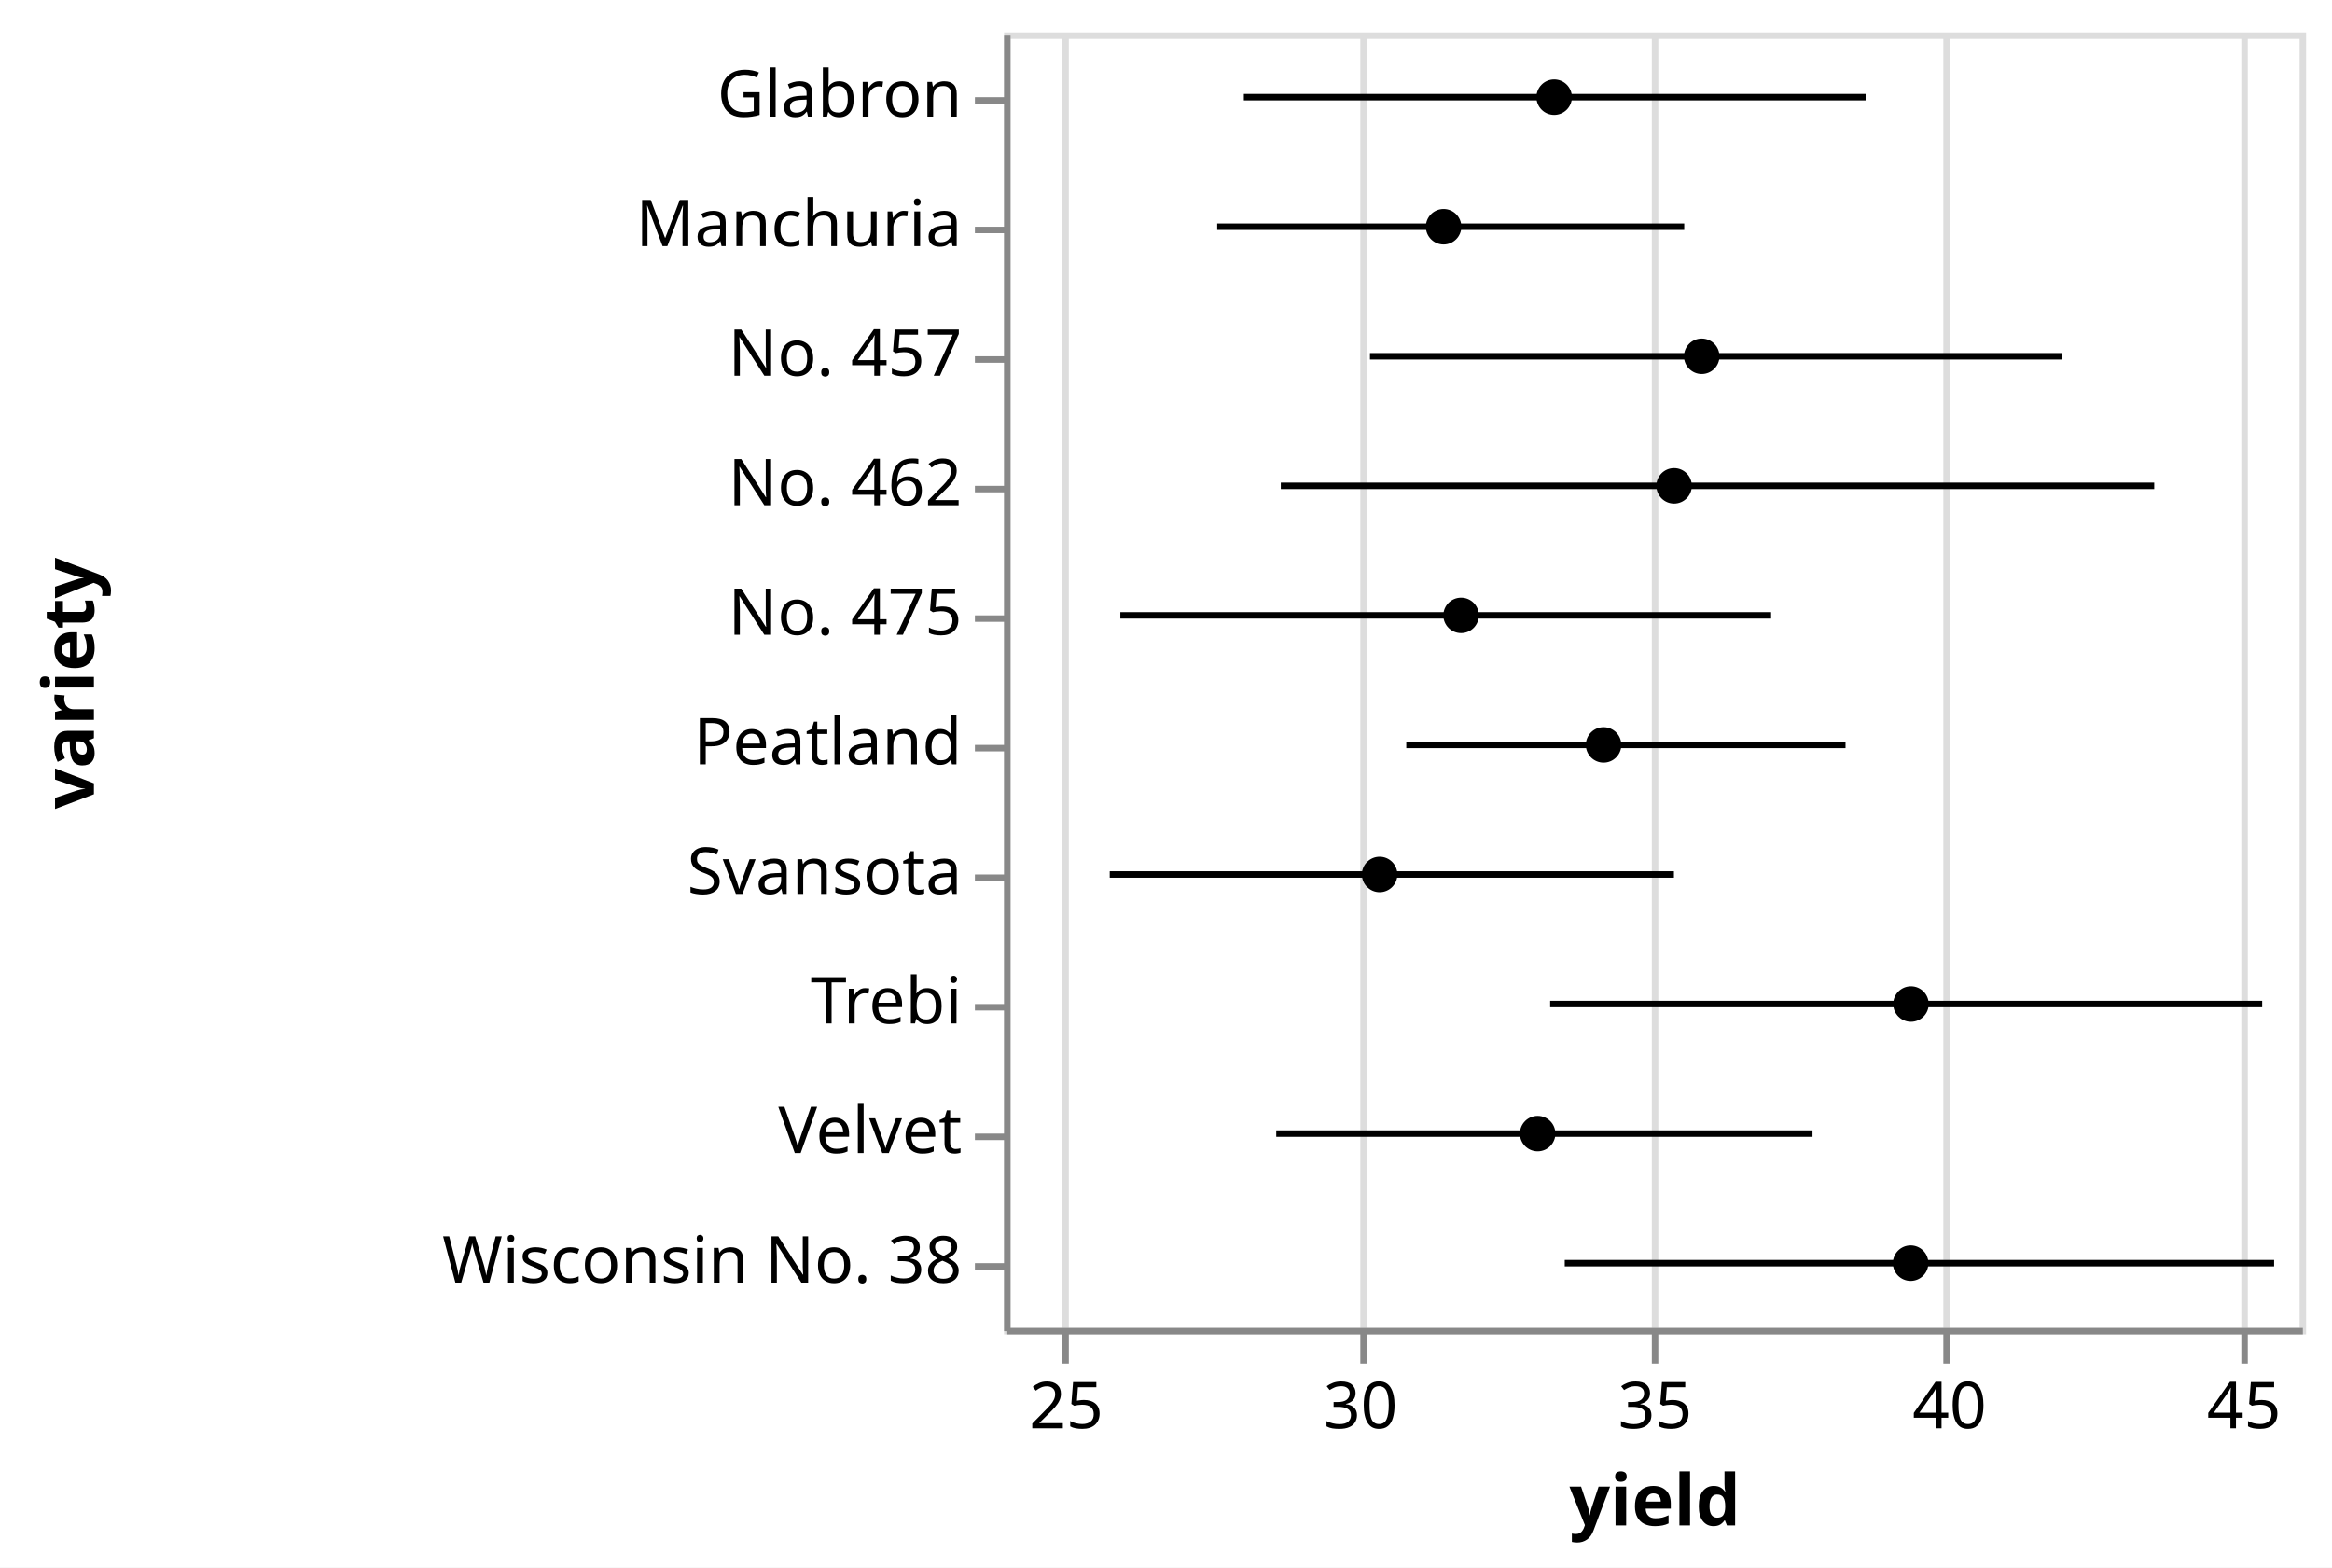
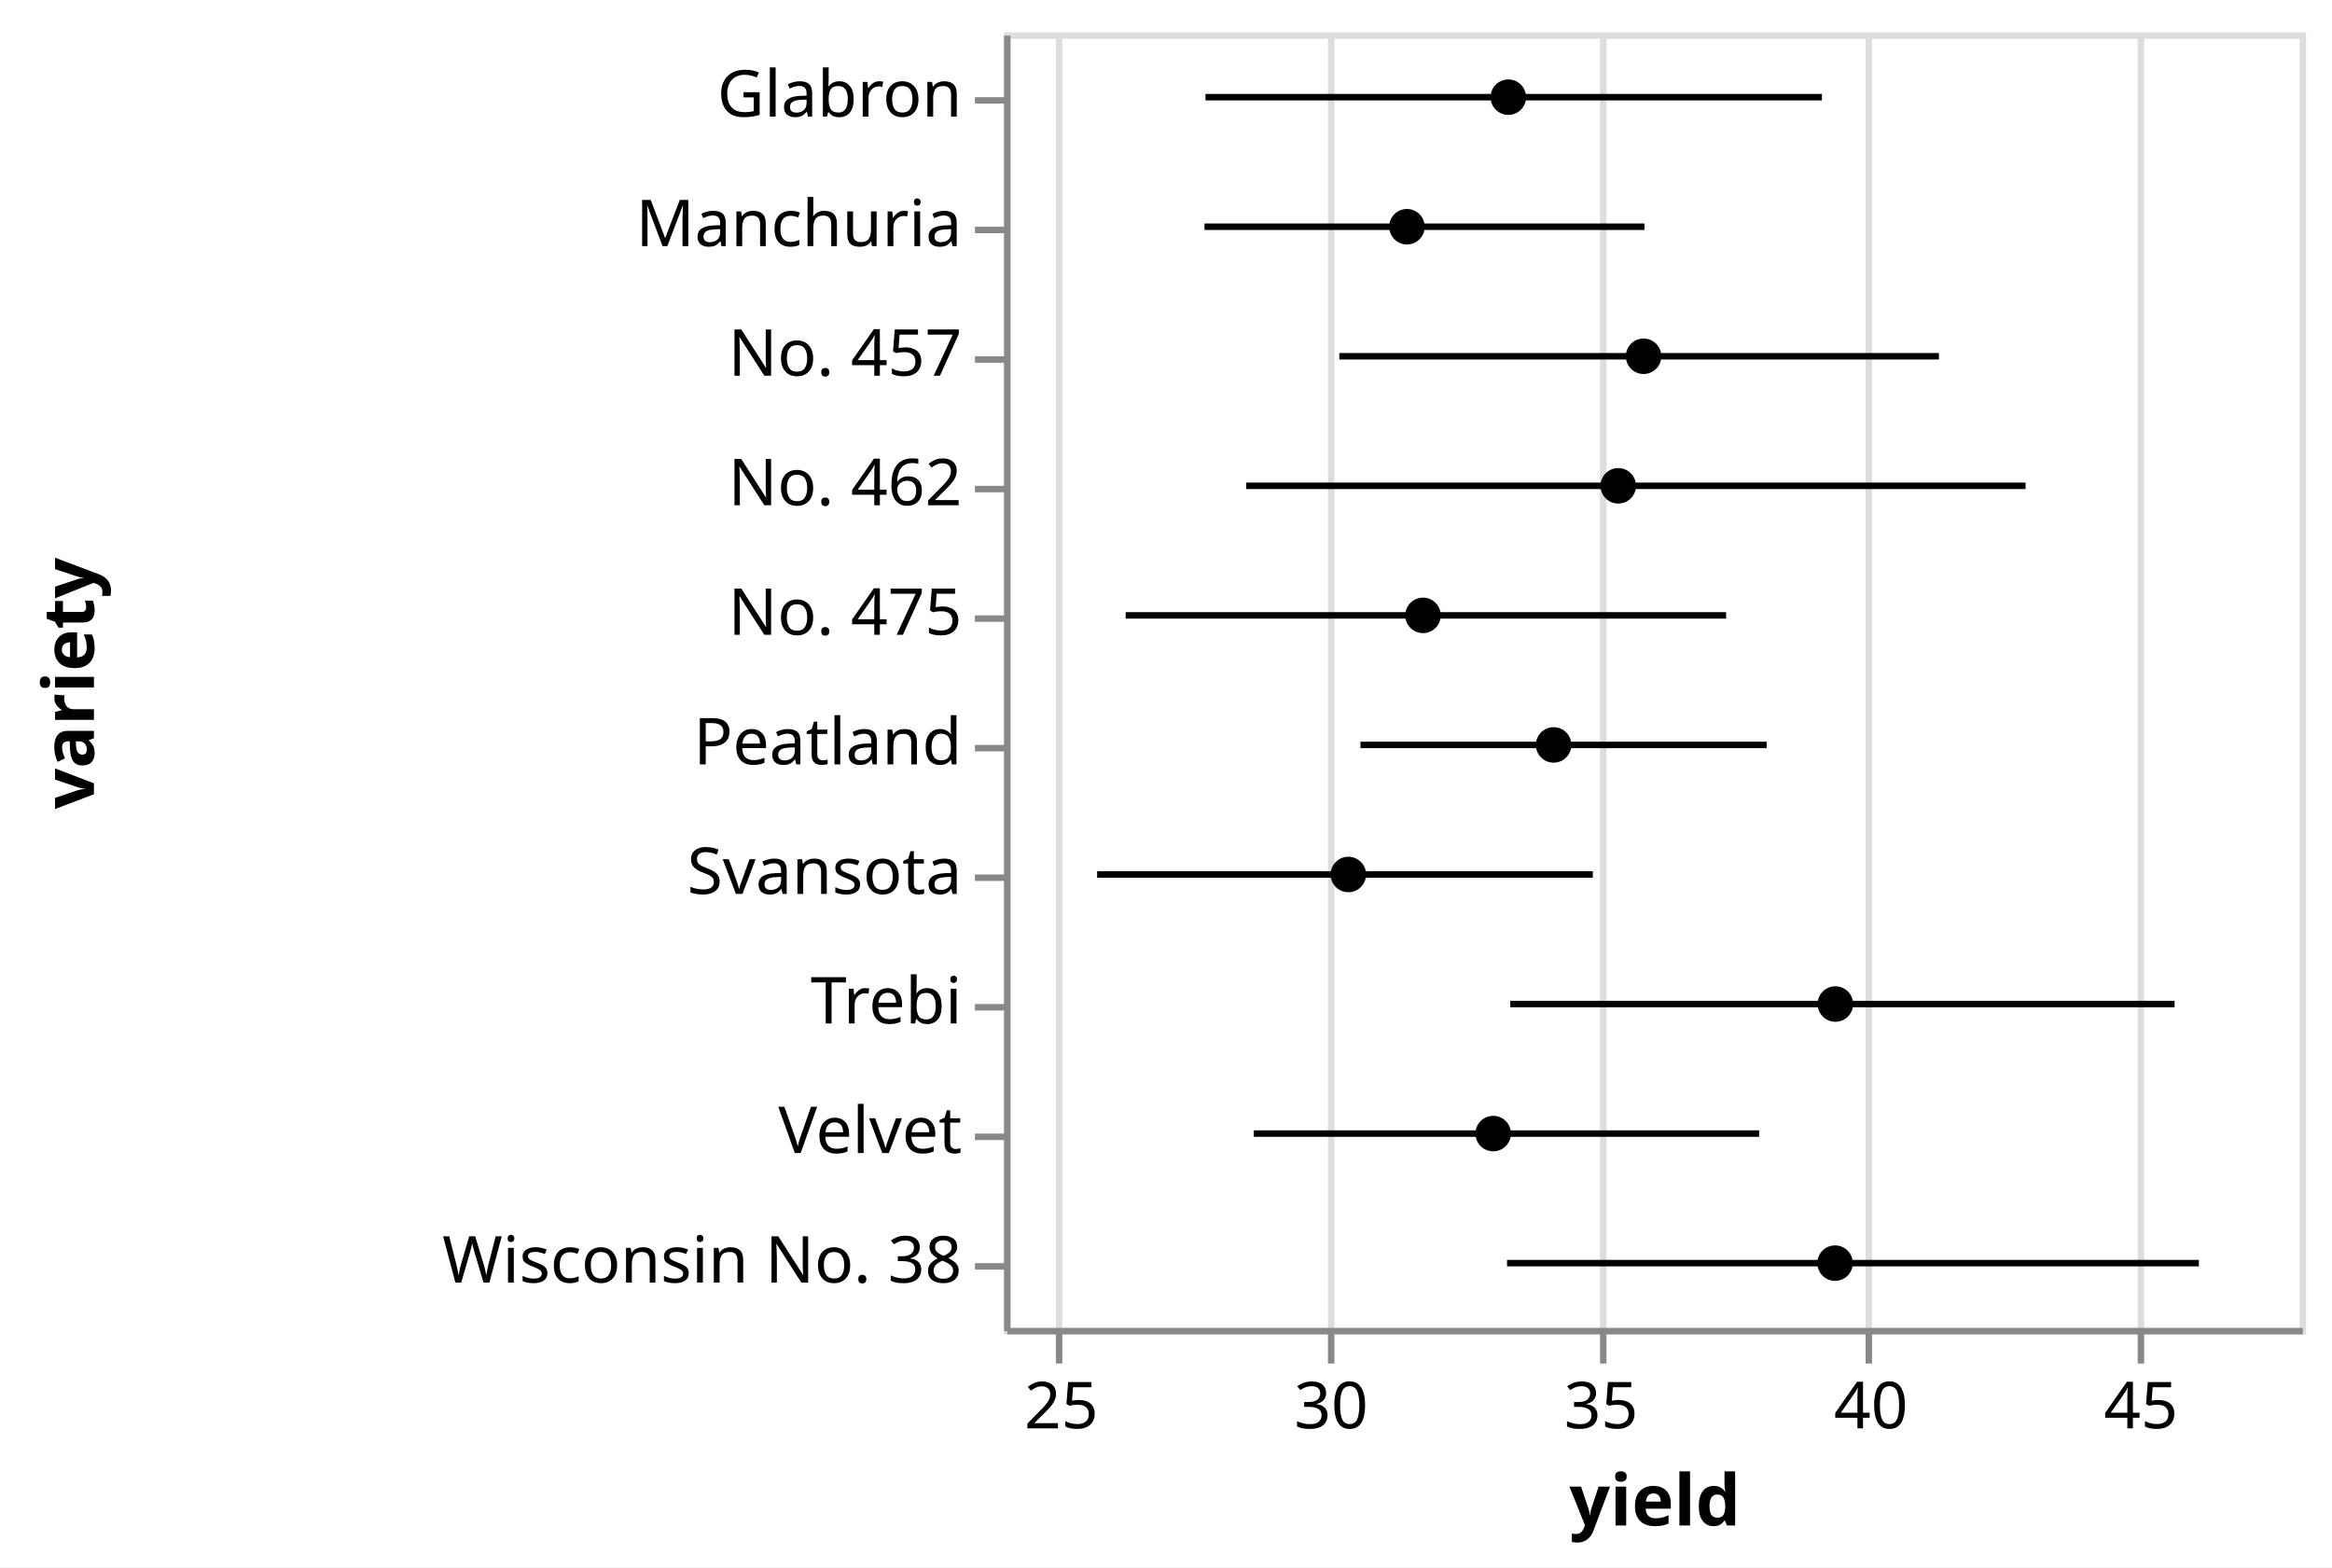
<svg xmlns="http://www.w3.org/2000/svg" version="1.1" class="marks" width="360" height="242" viewBox="0 0 360 242">
  <rect width="360" height="242" fill="white" />
  <g fill="none" stroke-miterlimit="10" transform="translate(155,5)">
    <g class="mark-group role-frame root" role="graphics-object" aria-roledescription="group mark container">
      <g transform="translate(0,0)">
        <path class="background" aria-hidden="true" d="M0.5,0.5h200v200h-200Z" stroke="#ddd" />
        <g>
          <g class="mark-group role-axis" aria-hidden="true">
            <g transform="translate(0.5,200.5)">
              <path class="background" aria-hidden="true" d="M0,0h0v0h0Z" pointer-events="none" />
              <g>
                <g class="mark-rule role-axis-grid" pointer-events="none">
-                   <line transform="translate(9,0)" x2="0" y2="-200" stroke="#ddd" stroke-width="1" opacity="1" />
-                   <line transform="translate(55,0)" x2="0" y2="-200" stroke="#ddd" stroke-width="1" opacity="1" />
-                   <line transform="translate(100,0)" x2="0" y2="-200" stroke="#ddd" stroke-width="1" opacity="1" />
-                   <line transform="translate(145,0)" x2="0" y2="-200" stroke="#ddd" stroke-width="1" opacity="1" />
-                   <line transform="translate(191,0)" x2="0" y2="-200" stroke="#ddd" stroke-width="1" opacity="1" />
+                   <line transform="translate(8,0)" x2="0" y2="-200" stroke="#ddd" stroke-width="1" opacity="1" />
+                   <line transform="translate(50,0)" x2="0" y2="-200" stroke="#ddd" stroke-width="1" opacity="1" />
+                   <line transform="translate(92,0)" x2="0" y2="-200" stroke="#ddd" stroke-width="1" opacity="1" />
+                   <line transform="translate(133,0)" x2="0" y2="-200" stroke="#ddd" stroke-width="1" opacity="1" />
+                   <line transform="translate(175,0)" x2="0" y2="-200" stroke="#ddd" stroke-width="1" opacity="1" />
                </g>
              </g>
              <path class="foreground" aria-hidden="true" d="" pointer-events="none" display="none" />
            </g>
          </g>
-           <g class="mark-group role-axis" role="graphics-symbol" aria-roledescription="axis" aria-label="X-axis titled 'yield' for a linear scale with values from 24 to 46">
+           <g class="mark-group role-axis" role="graphics-symbol" aria-roledescription="axis" aria-label="X-axis titled 'yield' for a linear scale with values from 24 to 48">
            <g transform="translate(0.5,200.5)">
              <path class="background" aria-hidden="true" d="M0,0h0v0h0Z" pointer-events="none" />
              <g>
                <g class="mark-rule role-axis-tick" pointer-events="none">
-                   <line transform="translate(9,0)" x2="0" y2="5" stroke="#888" stroke-width="1" opacity="1" />
-                   <line transform="translate(55,0)" x2="0" y2="5" stroke="#888" stroke-width="1" opacity="1" />
-                   <line transform="translate(100,0)" x2="0" y2="5" stroke="#888" stroke-width="1" opacity="1" />
-                   <line transform="translate(145,0)" x2="0" y2="5" stroke="#888" stroke-width="1" opacity="1" />
-                   <line transform="translate(191,0)" x2="0" y2="5" stroke="#888" stroke-width="1" opacity="1" />
+                   <line transform="translate(8,0)" x2="0" y2="5" stroke="#888" stroke-width="1" opacity="1" />
+                   <line transform="translate(50,0)" x2="0" y2="5" stroke="#888" stroke-width="1" opacity="1" />
+                   <line transform="translate(92,0)" x2="0" y2="5" stroke="#888" stroke-width="1" opacity="1" />
+                   <line transform="translate(133,0)" x2="0" y2="5" stroke="#888" stroke-width="1" opacity="1" />
+                   <line transform="translate(175,0)" x2="0" y2="5" stroke="#888" stroke-width="1" opacity="1" />
                </g>
                <g class="mark-text role-axis-label" pointer-events="none">
-                   <text text-anchor="middle" transform="translate(9.090909,15)" font-family="sans-serif" font-size="10px" fill="#000" opacity="1">25</text>
-                   <text text-anchor="middle" transform="translate(54.54545,15)" font-family="sans-serif" font-size="10px" fill="#000" opacity="1">30</text>
-                   <text text-anchor="middle" transform="translate(100,15)" font-family="sans-serif" font-size="10px" fill="#000" opacity="1">35</text>
-                   <text text-anchor="middle" transform="translate(145.4545,15)" font-family="sans-serif" font-size="10px" fill="#000" opacity="1">40</text>
-                   <text text-anchor="middle" transform="translate(190.9091,15)" font-family="sans-serif" font-size="10px" fill="#000" opacity="1">45</text>
+                   <text text-anchor="middle" transform="translate(8.333333,15)" font-family="sans-serif" font-size="10px" fill="#000" opacity="1">25</text>
+                   <text text-anchor="middle" transform="translate(50,15)" font-family="sans-serif" font-size="10px" fill="#000" opacity="1">30</text>
+                   <text text-anchor="middle" transform="translate(91.66667,15)" font-family="sans-serif" font-size="10px" fill="#000" opacity="1">35</text>
+                   <text text-anchor="middle" transform="translate(133.3333,15)" font-family="sans-serif" font-size="10px" fill="#000" opacity="1">40</text>
+                   <text text-anchor="middle" transform="translate(175,15)" font-family="sans-serif" font-size="10px" fill="#000" opacity="1">45</text>
                </g>
                <g class="mark-rule role-axis-domain" pointer-events="none">
                  <line transform="translate(0,0)" x2="200" y2="0" stroke="#888" stroke-width="1" opacity="1" />
                </g>
                <g class="mark-text role-axis-title" pointer-events="none">
                  <text text-anchor="middle" transform="translate(100,30)" font-family="sans-serif" font-size="11px" font-weight="bold" fill="#000" opacity="1">yield</text>
                </g>
              </g>
              <path class="foreground" aria-hidden="true" d="" pointer-events="none" display="none" />
            </g>
          </g>
          <g class="mark-group role-axis" role="graphics-symbol" aria-roledescription="axis" aria-label="Y-axis titled 'variety' for a discrete scale with 10 values: Glabron, Manchuria, No. 457, No. 462, No. 475, ending with Wisconsin No. 38">
            <g transform="translate(0.5,0.5)">
              <path class="background" aria-hidden="true" d="M0,0h0v0h0Z" pointer-events="none" />
              <g>
                <g class="mark-rule role-axis-tick" pointer-events="none">
                  <line transform="translate(0,10)" x2="-5" y2="0" stroke="#888" stroke-width="1" opacity="1" />
                  <line transform="translate(0,30)" x2="-5" y2="0" stroke="#888" stroke-width="1" opacity="1" />
                  <line transform="translate(0,50)" x2="-5" y2="0" stroke="#888" stroke-width="1" opacity="1" />
                  <line transform="translate(0,70)" x2="-5" y2="0" stroke="#888" stroke-width="1" opacity="1" />
                  <line transform="translate(0,90)" x2="-5" y2="0" stroke="#888" stroke-width="1" opacity="1" />
                  <line transform="translate(0,110)" x2="-5" y2="0" stroke="#888" stroke-width="1" opacity="1" />
                  <line transform="translate(0,130)" x2="-5" y2="0" stroke="#888" stroke-width="1" opacity="1" />
                  <line transform="translate(0,150)" x2="-5" y2="0" stroke="#888" stroke-width="1" opacity="1" />
                  <line transform="translate(0,170)" x2="-5" y2="0" stroke="#888" stroke-width="1" opacity="1" />
                  <line transform="translate(0,190)" x2="-5" y2="0" stroke="#888" stroke-width="1" opacity="1" />
                </g>
                <g class="mark-text role-axis-label" pointer-events="none">
                  <text text-anchor="end" transform="translate(-7,12.5)" font-family="sans-serif" font-size="10px" fill="#000" opacity="1">Glabron</text>
                  <text text-anchor="end" transform="translate(-7,32.5)" font-family="sans-serif" font-size="10px" fill="#000" opacity="1">Manchuria</text>
                  <text text-anchor="end" transform="translate(-7,52.5)" font-family="sans-serif" font-size="10px" fill="#000" opacity="1">No. 457</text>
                  <text text-anchor="end" transform="translate(-7,72.5)" font-family="sans-serif" font-size="10px" fill="#000" opacity="1">No. 462</text>
                  <text text-anchor="end" transform="translate(-7,92.5)" font-family="sans-serif" font-size="10px" fill="#000" opacity="1">No. 475</text>
                  <text text-anchor="end" transform="translate(-7,112.5)" font-family="sans-serif" font-size="10px" fill="#000" opacity="1">Peatland</text>
                  <text text-anchor="end" transform="translate(-7,132.5)" font-family="sans-serif" font-size="10px" fill="#000" opacity="1">Svansota</text>
                  <text text-anchor="end" transform="translate(-7,152.5)" font-family="sans-serif" font-size="10px" fill="#000" opacity="1">Trebi</text>
                  <text text-anchor="end" transform="translate(-7,172.5)" font-family="sans-serif" font-size="10px" fill="#000" opacity="1">Velvet</text>
                  <text text-anchor="end" transform="translate(-7,192.5)" font-family="sans-serif" font-size="10px" fill="#000" opacity="1">Wisconsin No. 38</text>
                </g>
                <g class="mark-rule role-axis-domain" pointer-events="none">
                  <line transform="translate(0,0)" x2="0" y2="200" stroke="#888" stroke-width="1" opacity="1" />
                </g>
                <g class="mark-text role-axis-title" pointer-events="none">
                  <text text-anchor="middle" transform="translate(-139,100) rotate(-90) translate(0,-2)" font-family="sans-serif" font-size="11px" font-weight="bold" fill="#000" opacity="1">variety</text>
                </g>
              </g>
              <path class="foreground" aria-hidden="true" d="" pointer-events="none" display="none" />
            </g>
          </g>
          <g class="mark-rule role-mark layer_0_marks" role="graphics-object" aria-roledescription="rule mark container">
-             <line aria-label="yield: 27.6194458333; variety: Manchuria; upper_yield: 35.5500710833; Ci1 of yield: 35.5500710833; Ci0 of yield: 27.6194458333; Mean of yield: 31.46389" role="graphics-symbol" aria-roledescription="errorbar" transform="translate(32.90405,30)" x2="72.097" y2="0" stroke="black" />
-             <line aria-label="yield: 28.0719454792; variety: Glabron; upper_yield: 38.6299294375; Ci1 of yield: 38.6299294375; Ci0 of yield: 28.0719454792; Mean of yield: 33.3416658333" role="graphics-symbol" aria-roledescription="errorbar" transform="translate(37.01769,10)" x2="95.982" y2="0" stroke="black" />
-             <line aria-label="yield: 25.7943036667; variety: Svansota; upper_yield: 35.3751382917; Ci1 of yield: 35.3751382917; Ci0 of yield: 25.7943036667; Mean of yield: 30.3777775" role="graphics-symbol" aria-roledescription="errorbar" transform="translate(16.31185,130)" x2="87.098" y2="0" stroke="black" />
-             <line aria-label="yield: 28.6220125208; variety: Velvet; upper_yield: 37.7284008333; Ci1 of yield: 37.7284008333; Ci0 of yield: 28.6220125208; Mean of yield: 33.0611091667" role="graphics-symbol" aria-roledescription="errorbar" transform="translate(42.0183,170)" x2="82.785" y2="0" stroke="black" />
-             <line aria-label="yield: 33.2734036042; variety: Trebi; upper_yield: 45.3641497292; Ci1 of yield: 45.3641497292; Ci0 of yield: 33.2734036042; Mean of yield: 39.3999933333" role="graphics-symbol" aria-roledescription="errorbar" transform="translate(84.30367,150)" x2="109.916" y2="0" stroke="black" />
-             <line aria-label="yield: 30.2135436042; variety: No. 457; upper_yield: 41.9722928125; Ci1 of yield: 41.9722928125; Ci0 of yield: 30.2135436042; Mean of yield: 35.8472241667" role="graphics-symbol" aria-roledescription="errorbar" transform="translate(56.48676,50)" x2="106.898" y2="0" stroke="black" />
-             <line aria-label="yield: 28.699376625; variety: No. 462; upper_yield: 43.5309040833; Ci1 of yield: 43.5309040833; Ci0 of yield: 28.699376625; Mean of yield: 35.3777808333" role="graphics-symbol" aria-roledescription="errorbar" transform="translate(42.72161,70)" x2="134.832" y2="0" stroke="black" />
-             <line aria-label="yield: 30.830278875; variety: Peatland; upper_yield: 38.2889569375; Ci1 of yield: 38.2889569375; Ci0 of yield: 30.830278875; Mean of yield: 34.1805558333" role="graphics-symbol" aria-roledescription="errorbar" transform="translate(62.09344,110)" x2="67.806" y2="0" stroke="black" />
-             <line aria-label="yield: 25.9745825417; variety: No. 475; upper_yield: 37.0253475417; Ci1 of yield: 37.0253475417; Ci0 of yield: 25.9745825417; Mean of yield: 31.7611108333" role="graphics-symbol" aria-roledescription="errorbar" transform="translate(17.95075,90)" x2="100.461" y2="0" stroke="black" />
-             <line aria-label="yield: 33.5210427708; variety: Wisconsin No. 38; upper_yield: 45.5669469167; Ci1 of yield: 45.5669469167; Ci0 of yield: 33.5210427708; Mean of yield: 39.3944458333" role="graphics-symbol" aria-roledescription="errorbar" transform="translate(86.55493,190)" x2="109.508" y2="0" stroke="black" />
+             <line aria-label="yield: 27.7130550833; variety: Manchuria; upper_yield: 35.8635435833; Ci1 of yield: 35.8635435833; Ci0 of yield: 27.7130550833; Mean of yield: 31.46389" role="graphics-symbol" aria-roledescription="errorbar" transform="translate(30.94213,30)" x2="67.921" y2="0" stroke="black" />
+             <line aria-label="yield: 27.7318047083; variety: Glabron; upper_yield: 39.1507622083; Ci1 of yield: 39.1507622083; Ci0 of yield: 27.7318047083; Mean of yield: 33.3416658333" role="graphics-symbol" aria-roledescription="errorbar" transform="translate(31.09837,10)" x2="95.158" y2="0" stroke="black" />
+             <line aria-label="yield: 25.7240956042; variety: Svansota; upper_yield: 34.9068768542; Ci1 of yield: 34.9068768542; Ci0 of yield: 25.7240956042; Mean of yield: 30.3777775" role="graphics-symbol" aria-roledescription="errorbar" transform="translate(14.36746,130)" x2="76.523" y2="0" stroke="black" />
+             <line aria-label="yield: 28.6268730833; variety: Velvet; upper_yield: 37.9872897083; Ci1 of yield: 37.9872897083; Ci0 of yield: 28.6268730833; Mean of yield: 33.0611091667" role="graphics-symbol" aria-roledescription="errorbar" transform="translate(38.55728,170)" x2="78.003" y2="0" stroke="black" />
+             <line aria-label="yield: 33.3776353542; variety: Trebi; upper_yield: 45.6836647917; Ci1 of yield: 45.6836647917; Ci0 of yield: 33.3776353542; Mean of yield: 39.3999933333" role="graphics-symbol" aria-roledescription="errorbar" transform="translate(78.14696,150)" x2="102.55" y2="0" stroke="black" />
+             <line aria-label="yield: 30.2102800417; variety: No. 457; upper_yield: 41.31868225; Ci1 of yield: 41.31868225; Ci0 of yield: 30.2102800417; Mean of yield: 35.8472241667" role="graphics-symbol" aria-roledescription="errorbar" transform="translate(51.75233,50)" x2="92.57" y2="0" stroke="black" />
+             <line aria-label="yield: 28.4858339375; variety: No. 462; upper_yield: 42.923823875; Ci1 of yield: 42.923823875; Ci0 of yield: 28.4858339375; Mean of yield: 35.3777808333" role="graphics-symbol" aria-roledescription="errorbar" transform="translate(37.38195,70)" x2="120.317" y2="0" stroke="black" />
+             <line aria-label="yield: 30.6027791458; variety: Peatland; upper_yield: 38.1264574792; Ci1 of yield: 38.1264574792; Ci0 of yield: 30.6027791458; Mean of yield: 34.1805558333" role="graphics-symbol" aria-roledescription="errorbar" transform="translate(55.02316,110)" x2="62.697" y2="0" stroke="black" />
+             <line aria-label="yield: 26.2533311667; variety: No. 475; upper_yield: 37.3762515833; Ci1 of yield: 37.3762515833; Ci0 of yield: 26.2533311667; Mean of yield: 31.7611108333" role="graphics-symbol" aria-roledescription="errorbar" transform="translate(18.77776,90)" x2="92.691" y2="0" stroke="black" />
+             <line aria-label="yield: 33.3176411042; variety: Wisconsin No. 38; upper_yield: 46.1338211042; Ci1 of yield: 46.1338211042; Ci0 of yield: 33.3176411042; Mean of yield: 39.3944458333" role="graphics-symbol" aria-roledescription="errorbar" transform="translate(77.64701,190)" x2="106.802" y2="0" stroke="black" />
          </g>
          <g class="mark-symbol role-mark layer_1_marks" role="graphics-object" aria-roledescription="symbol mark container">
-             <path aria-label="Mean of yield: 31.46389; variety: Manchuria" role="graphics-symbol" aria-roledescription="point" transform="translate(67.85355,30)" d="M2.739,0A2.739,2.739,0,1,1,-2.739,0A2.739,2.739,0,1,1,2.739,0" fill="black" stroke-width="2" />
-             <path aria-label="Mean of yield: 33.3416658333; variety: Glabron" role="graphics-symbol" aria-roledescription="point" transform="translate(84.92423,10)" d="M2.739,0A2.739,2.739,0,1,1,-2.739,0A2.739,2.739,0,1,1,2.739,0" fill="black" stroke-width="2" />
-             <path aria-label="Mean of yield: 30.3777775; variety: Svansota" role="graphics-symbol" aria-roledescription="point" transform="translate(57.9798,130)" d="M2.739,0A2.739,2.739,0,1,1,-2.739,0A2.739,2.739,0,1,1,2.739,0" fill="black" stroke-width="2" />
-             <path aria-label="Mean of yield: 33.0611091667; variety: Velvet" role="graphics-symbol" aria-roledescription="point" transform="translate(82.37372,170)" d="M2.739,0A2.739,2.739,0,1,1,-2.739,0A2.739,2.739,0,1,1,2.739,0" fill="black" stroke-width="2" />
-             <path aria-label="Mean of yield: 39.3999933333; variety: Trebi" role="graphics-symbol" aria-roledescription="point" transform="translate(139.9999,150)" d="M2.739,0A2.739,2.739,0,1,1,-2.739,0A2.739,2.739,0,1,1,2.739,0" fill="black" stroke-width="2" />
-             <path aria-label="Mean of yield: 35.8472241667; variety: No. 457" role="graphics-symbol" aria-roledescription="point" transform="translate(107.702,50)" d="M2.739,0A2.739,2.739,0,1,1,-2.739,0A2.739,2.739,0,1,1,2.739,0" fill="black" stroke-width="2" />
-             <path aria-label="Mean of yield: 35.3777808333; variety: No. 462" role="graphics-symbol" aria-roledescription="point" transform="translate(103.4344,70)" d="M2.739,0A2.739,2.739,0,1,1,-2.739,0A2.739,2.739,0,1,1,2.739,0" fill="black" stroke-width="2" />
-             <path aria-label="Mean of yield: 34.1805558333; variety: Peatland" role="graphics-symbol" aria-roledescription="point" transform="translate(92.55051,110)" d="M2.739,0A2.739,2.739,0,1,1,-2.739,0A2.739,2.739,0,1,1,2.739,0" fill="black" stroke-width="2" />
-             <path aria-label="Mean of yield: 31.7611108333; variety: No. 475" role="graphics-symbol" aria-roledescription="point" transform="translate(70.55555,90)" d="M2.739,0A2.739,2.739,0,1,1,-2.739,0A2.739,2.739,0,1,1,2.739,0" fill="black" stroke-width="2" />
-             <path aria-label="Mean of yield: 39.3944458333; variety: Wisconsin No. 38" role="graphics-symbol" aria-roledescription="point" transform="translate(139.9495,190)" d="M2.739,0A2.739,2.739,0,1,1,-2.739,0A2.739,2.739,0,1,1,2.739,0" fill="black" stroke-width="2" />
+             <path aria-label="Mean of yield: 31.46389; variety: Manchuria" role="graphics-symbol" aria-roledescription="point" transform="translate(62.19908,30)" d="M2.739,0A2.739,2.739,0,1,1,-2.739,0A2.739,2.739,0,1,1,2.739,0" fill="black" stroke-width="2" />
+             <path aria-label="Mean of yield: 33.3416658333; variety: Glabron" role="graphics-symbol" aria-roledescription="point" transform="translate(77.84722,10)" d="M2.739,0A2.739,2.739,0,1,1,-2.739,0A2.739,2.739,0,1,1,2.739,0" fill="black" stroke-width="2" />
+             <path aria-label="Mean of yield: 30.3777775; variety: Svansota" role="graphics-symbol" aria-roledescription="point" transform="translate(53.14815,130)" d="M2.739,0A2.739,2.739,0,1,1,-2.739,0A2.739,2.739,0,1,1,2.739,0" fill="black" stroke-width="2" />
+             <path aria-label="Mean of yield: 33.0611091667; variety: Velvet" role="graphics-symbol" aria-roledescription="point" transform="translate(75.50924,170)" d="M2.739,0A2.739,2.739,0,1,1,-2.739,0A2.739,2.739,0,1,1,2.739,0" fill="black" stroke-width="2" />
+             <path aria-label="Mean of yield: 39.3999933333; variety: Trebi" role="graphics-symbol" aria-roledescription="point" transform="translate(128.3333,150)" d="M2.739,0A2.739,2.739,0,1,1,-2.739,0A2.739,2.739,0,1,1,2.739,0" fill="black" stroke-width="2" />
+             <path aria-label="Mean of yield: 35.8472241667; variety: No. 457" role="graphics-symbol" aria-roledescription="point" transform="translate(98.72687,50)" d="M2.739,0A2.739,2.739,0,1,1,-2.739,0A2.739,2.739,0,1,1,2.739,0" fill="black" stroke-width="2" />
+             <path aria-label="Mean of yield: 35.3777808333; variety: No. 462" role="graphics-symbol" aria-roledescription="point" transform="translate(94.81484,70)" d="M2.739,0A2.739,2.739,0,1,1,-2.739,0A2.739,2.739,0,1,1,2.739,0" fill="black" stroke-width="2" />
+             <path aria-label="Mean of yield: 34.1805558333; variety: Peatland" role="graphics-symbol" aria-roledescription="point" transform="translate(84.83797,110)" d="M2.739,0A2.739,2.739,0,1,1,-2.739,0A2.739,2.739,0,1,1,2.739,0" fill="black" stroke-width="2" />
+             <path aria-label="Mean of yield: 31.7611108333; variety: No. 475" role="graphics-symbol" aria-roledescription="point" transform="translate(64.67592,90)" d="M2.739,0A2.739,2.739,0,1,1,-2.739,0A2.739,2.739,0,1,1,2.739,0" fill="black" stroke-width="2" />
+             <path aria-label="Mean of yield: 39.3944458333; variety: Wisconsin No. 38" role="graphics-symbol" aria-roledescription="point" transform="translate(128.287,190)" d="M2.739,0A2.739,2.739,0,1,1,-2.739,0A2.739,2.739,0,1,1,2.739,0" fill="black" stroke-width="2" />
          </g>
        </g>
        <path class="foreground" aria-hidden="true" d="" display="none" />
      </g>
    </g>
  </g>
</svg>
